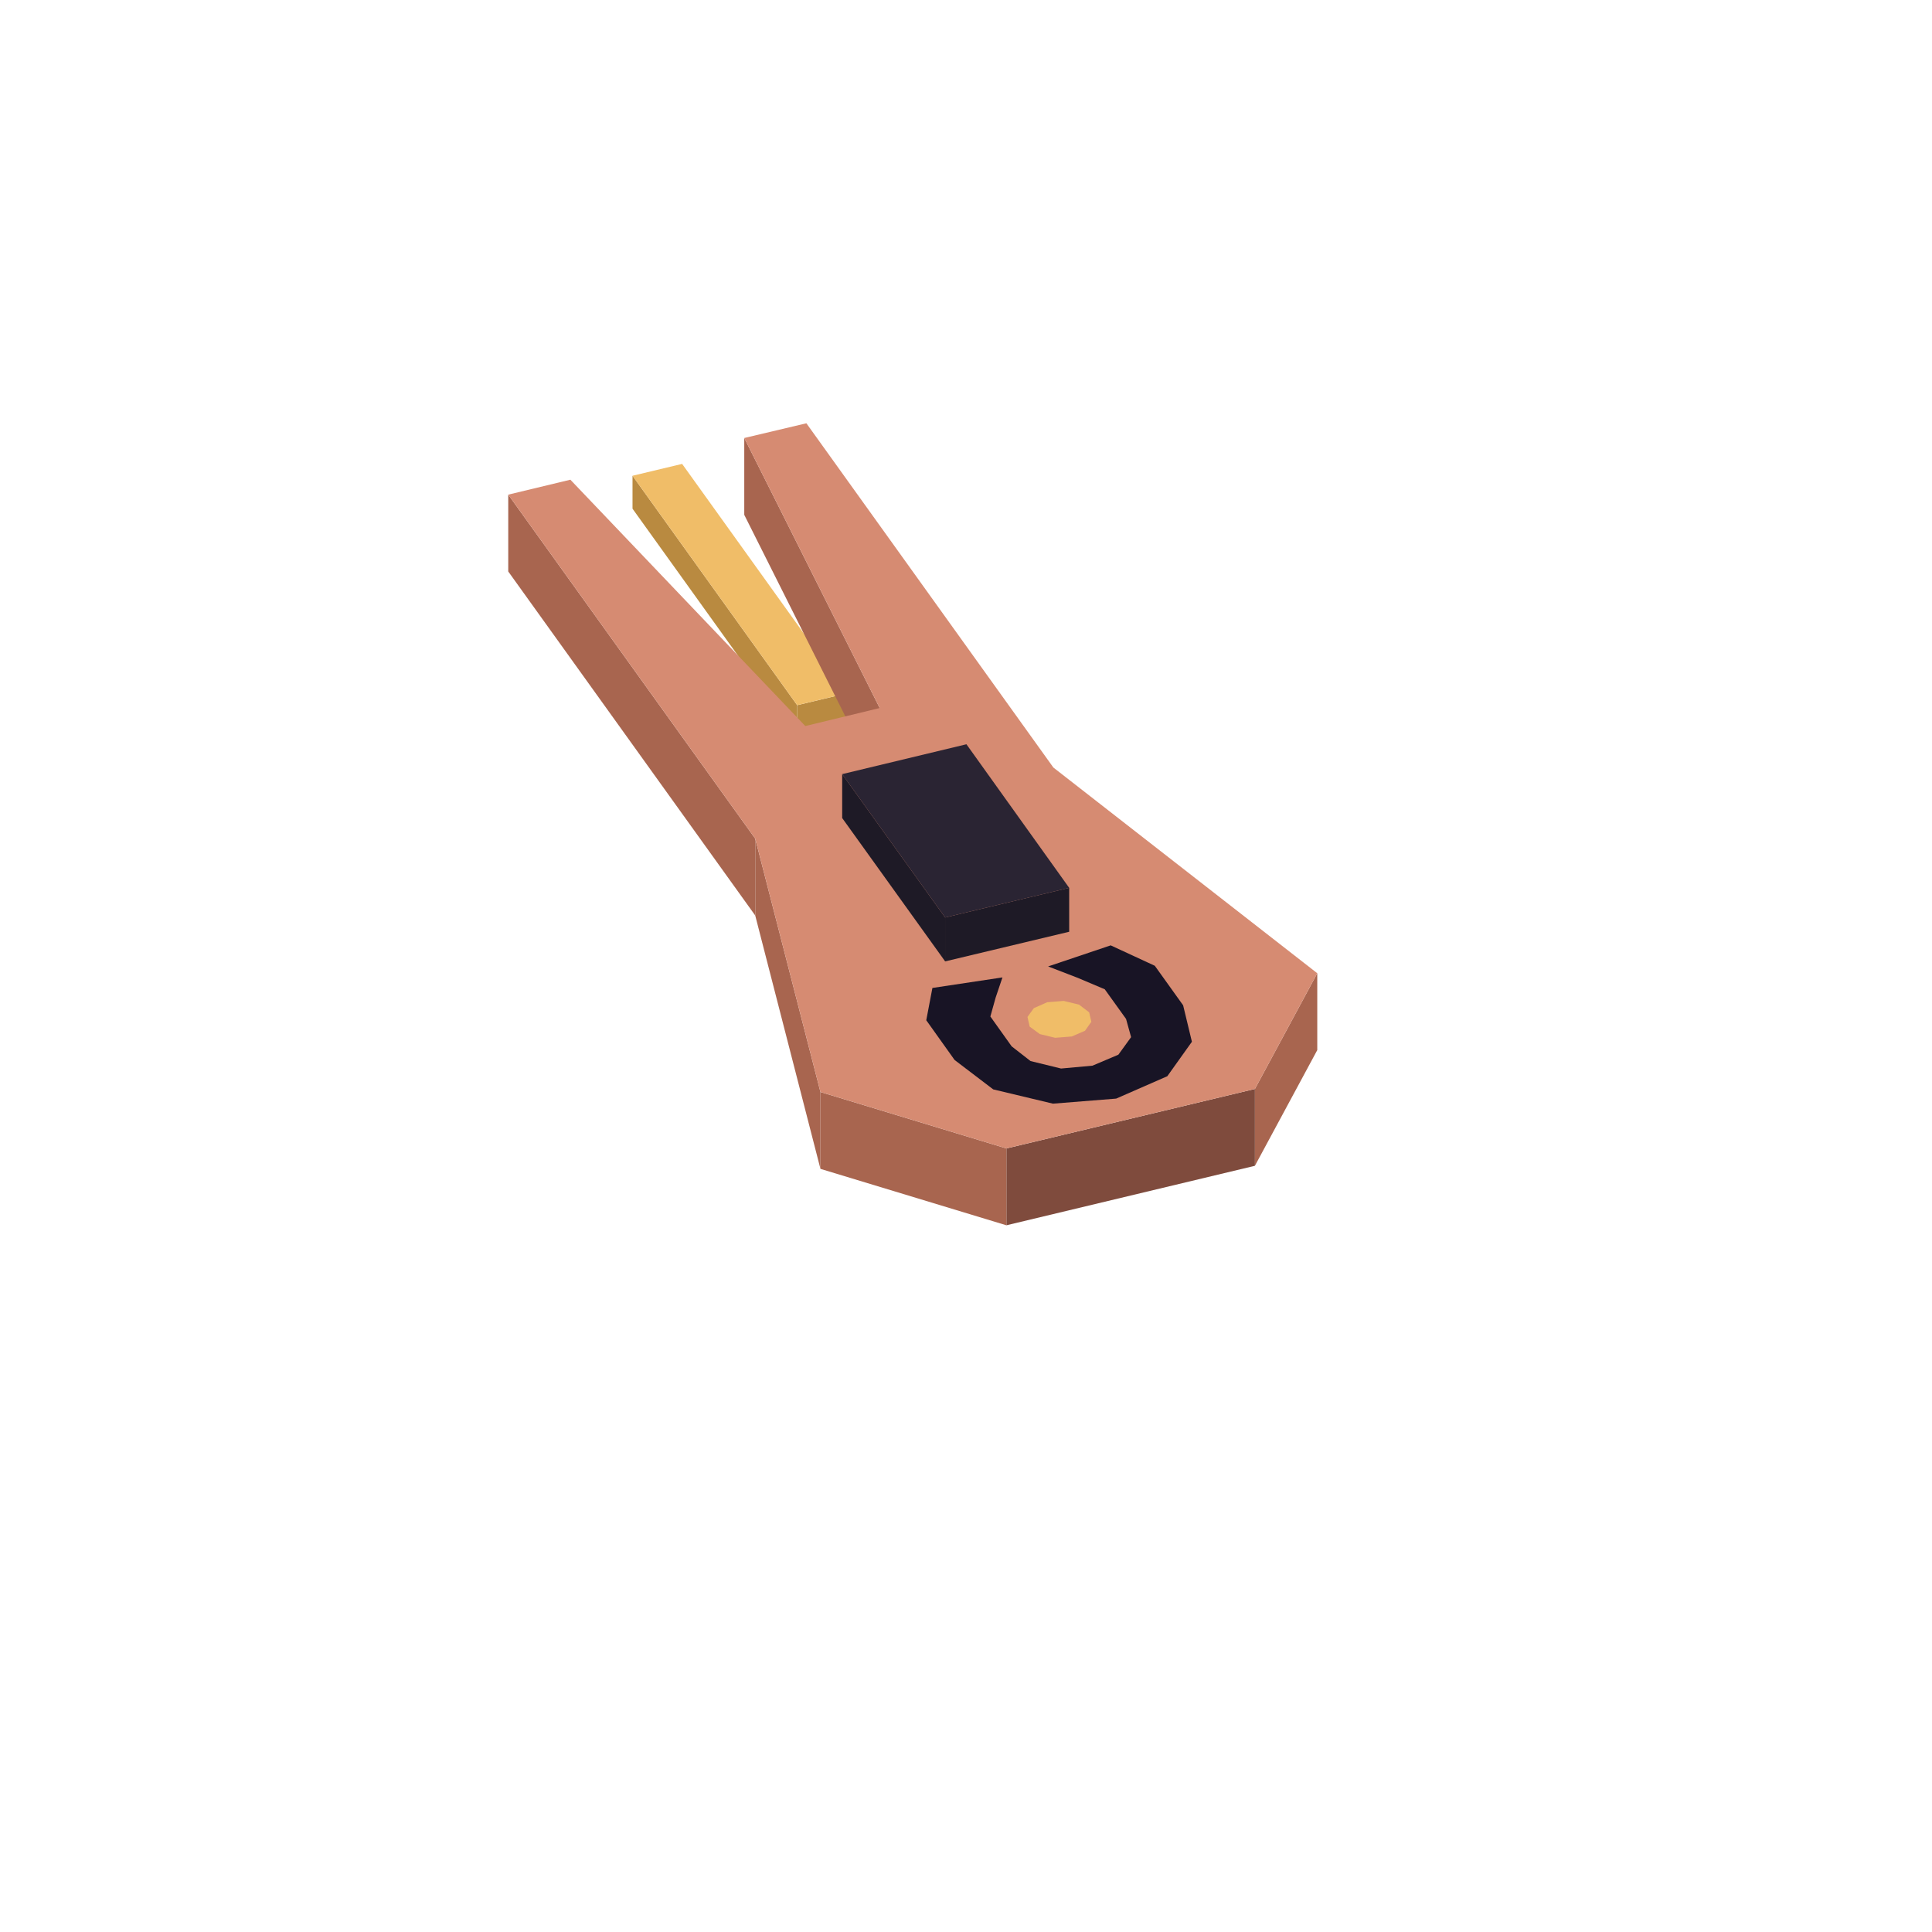
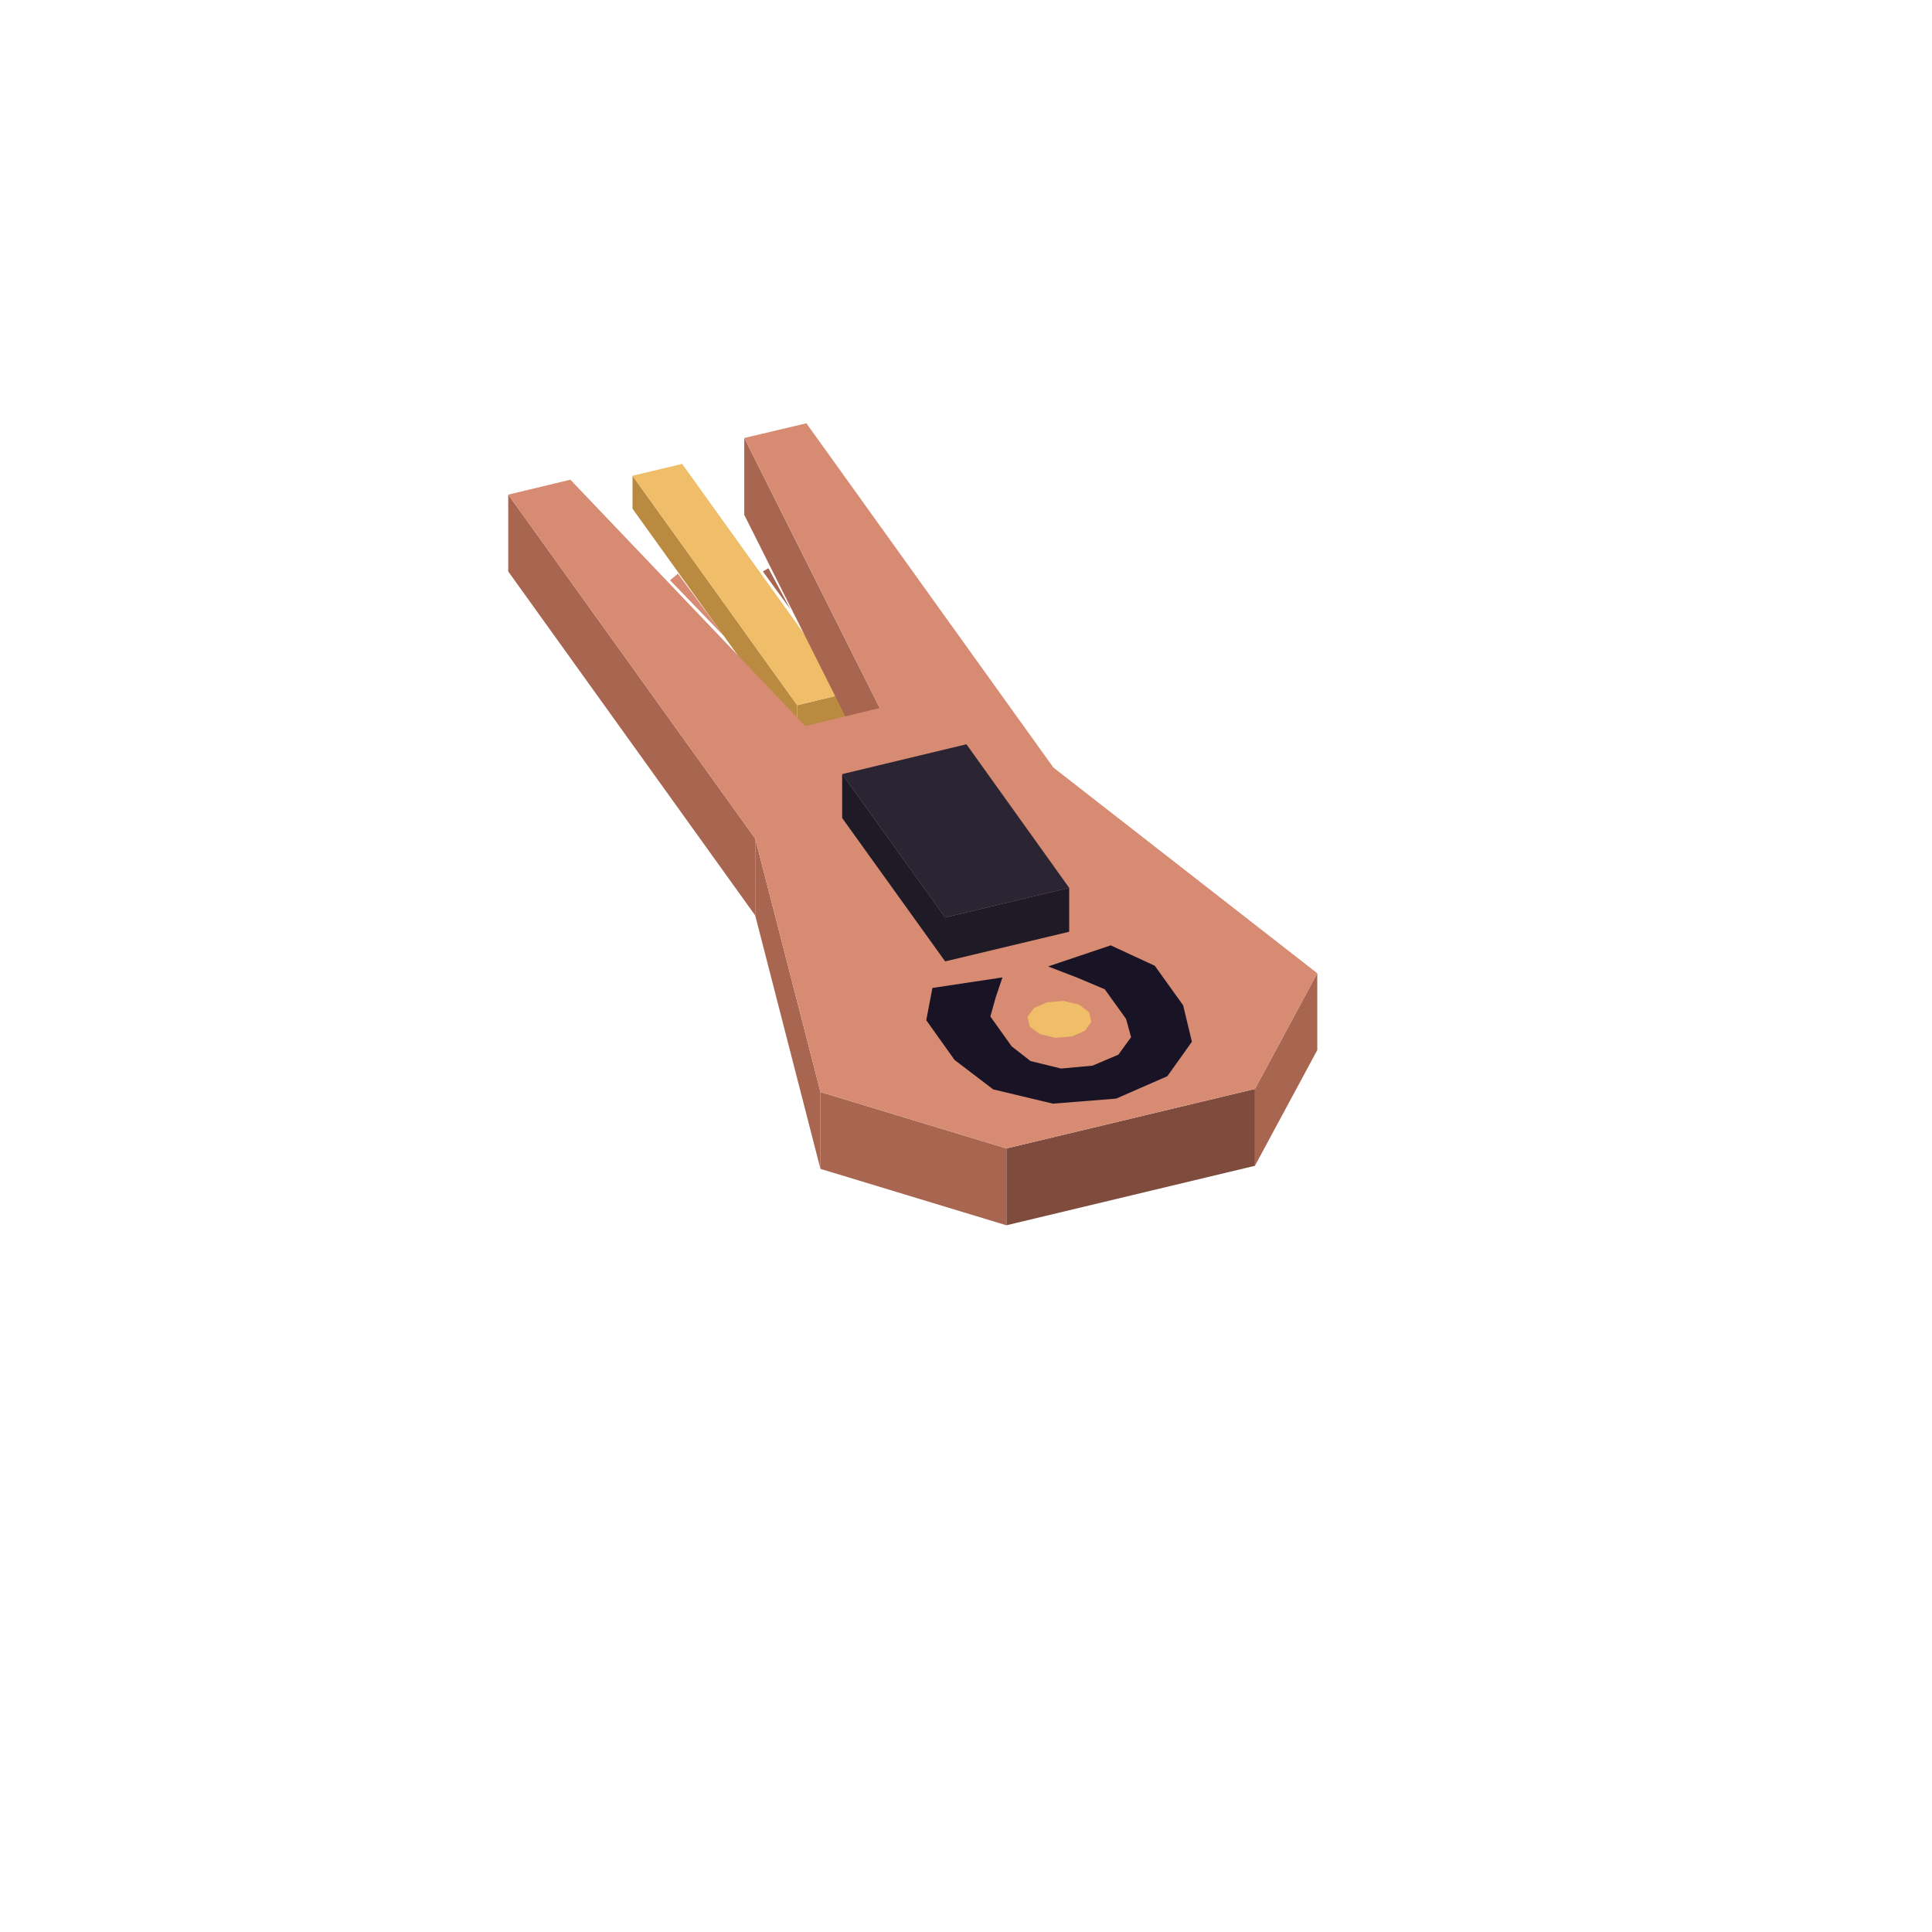
<svg xmlns="http://www.w3.org/2000/svg" width="88" height="88" viewBox="0 0 88 88">
+   <polygon fill="#a8654f" points="35.00,25.88 36.00,27.75 34.75,26.03" />
+   <polygon fill="#d68b72" points="30.88,26.13 33.00,29.00 30.52,26.43" />
  <polygon fill="#b98a40" points="36.31,32.12 38.57,31.58 38.57,33.08 36.31,33.62" />
  <polygon fill="#b98a40" points="28.81,21.67 36.31,32.12 36.31,33.62 28.81,23.17" />
  <polygon fill="#f0bd68" points="28.81,21.67 31.07,21.13 38.57,31.58 36.31,32.12" />
  <polygon fill="#a8654f" points="33.90,19.95 40.07,32.25 40.07,35.75 33.90,23.45" />
  <polygon fill="#a8654f" points="57.16,49.60 60.00,44.33 60.00,47.83 57.16,53.10" />
  <polygon fill="#7f4b3d" points="45.84,52.31 57.16,49.60 57.16,53.10 45.84,55.81" />
  <polygon fill="#a8654f" points="37.37,49.74 45.84,52.31 45.84,55.81 37.37,53.24" />
  <polygon fill="#a8654f" points="34.40,38.20 37.37,49.74 37.37,53.24 34.40,41.70" />
  <polygon fill="#a8654f" points="23.15,22.53 34.40,38.20 34.40,41.70 23.15,26.03" />
  <polygon fill="#d68b72" points="40.07,32.25 33.90,19.95 36.73,19.28 47.98,34.96 60.00,44.33 57.16,49.60 45.84,52.31 37.37,49.74 34.40,38.20 23.15,22.53 25.98,21.85 36.68,33.07" />
  <polygon fill="#f0bd68" points="49.61,46.11 49.71,46.54 49.42,46.95 48.82,47.21 48.06,47.27 47.36,47.10 46.90,46.76 46.80,46.32 47.09,45.92 47.70,45.65 48.45,45.59 49.15,45.76" />
  <polygon fill="#181425" points="47.96,50.27 45.24,49.62 43.48,48.28 42.19,46.47 42.47,45.00 45.66,44.52 45.35,45.44 45.11,46.30 46.08,47.66 46.94,48.33 48.33,48.67 49.76,48.54 50.94,48.04 51.52,47.24 51.29,46.41 50.32,45.06 49.09,44.54 47.74,44.02 50.59,43.06 52.60,43.99 53.89,45.79 54.29,47.45 53.17,49.02 50.84,50.04" />
  <polygon fill="#1e1a26" points="43.05,41.79 48.70,40.44 48.70,42.44 43.05,43.79" />
  <polygon fill="#1e1a26" points="38.36,35.26 43.05,41.79 43.05,43.79 38.36,37.26" />
  <polygon fill="#2a2433" points="38.36,35.26 44.02,33.90 48.70,40.44 43.05,41.79" />
</svg>
